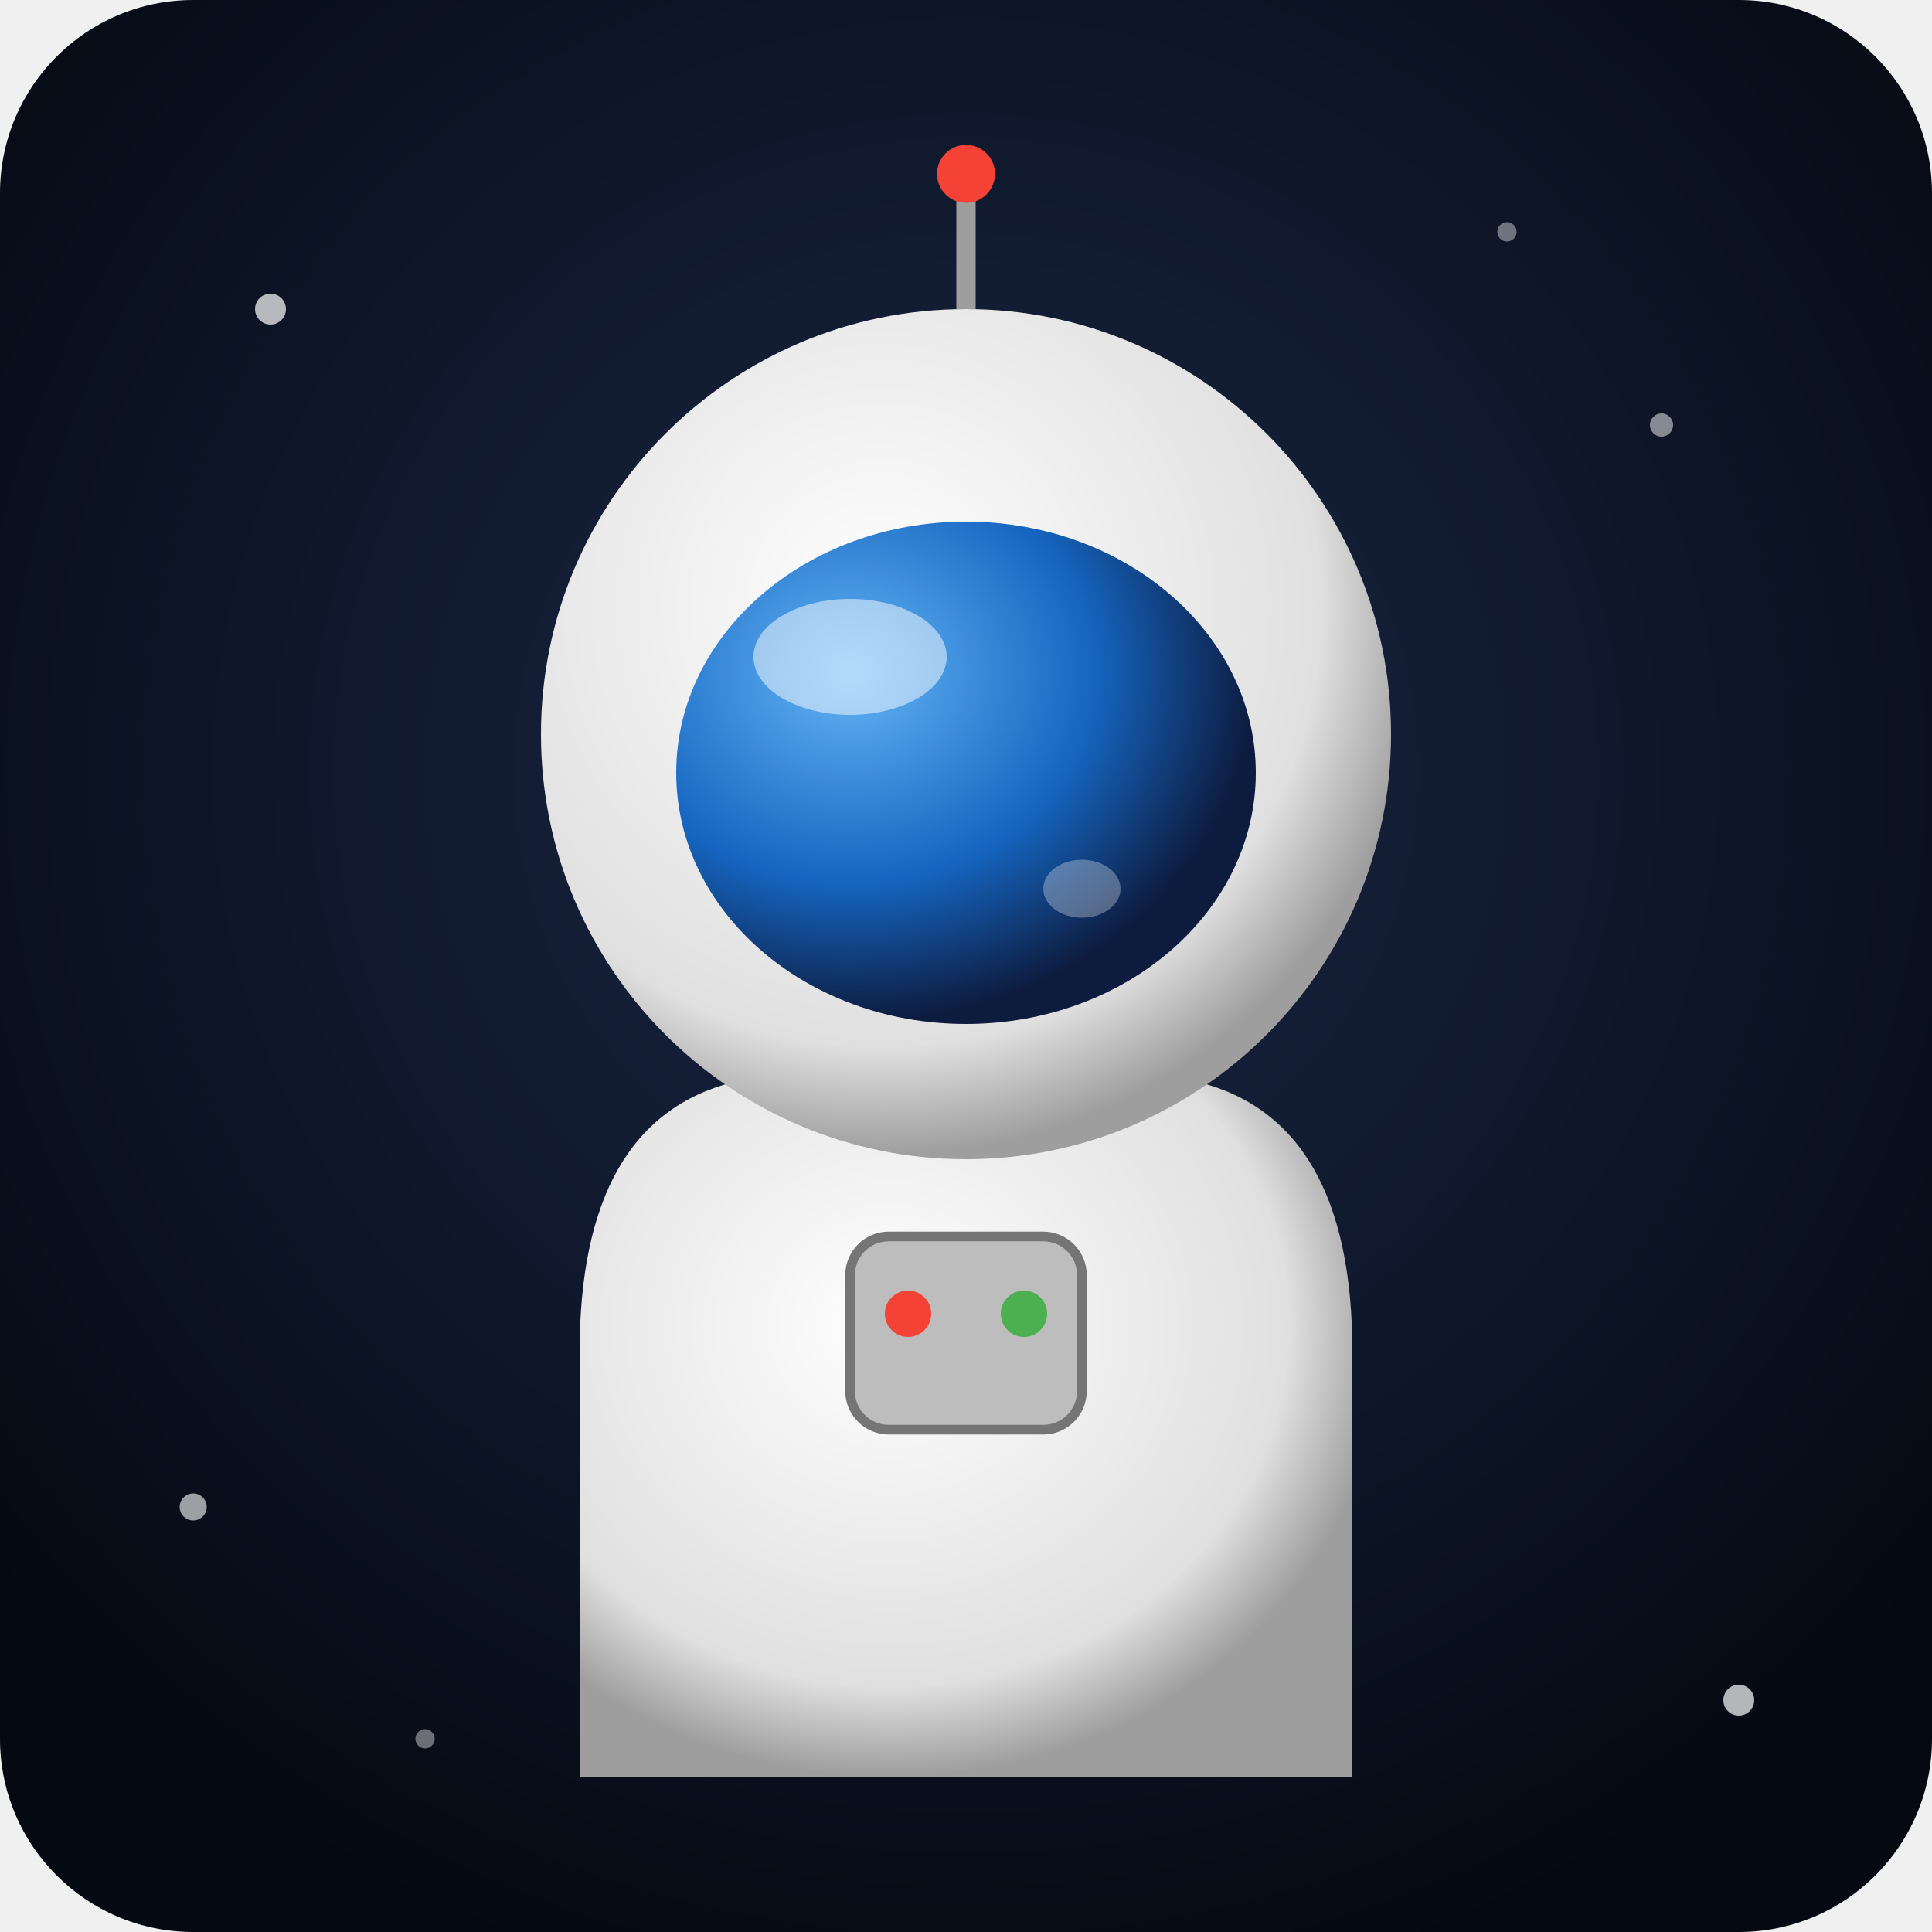
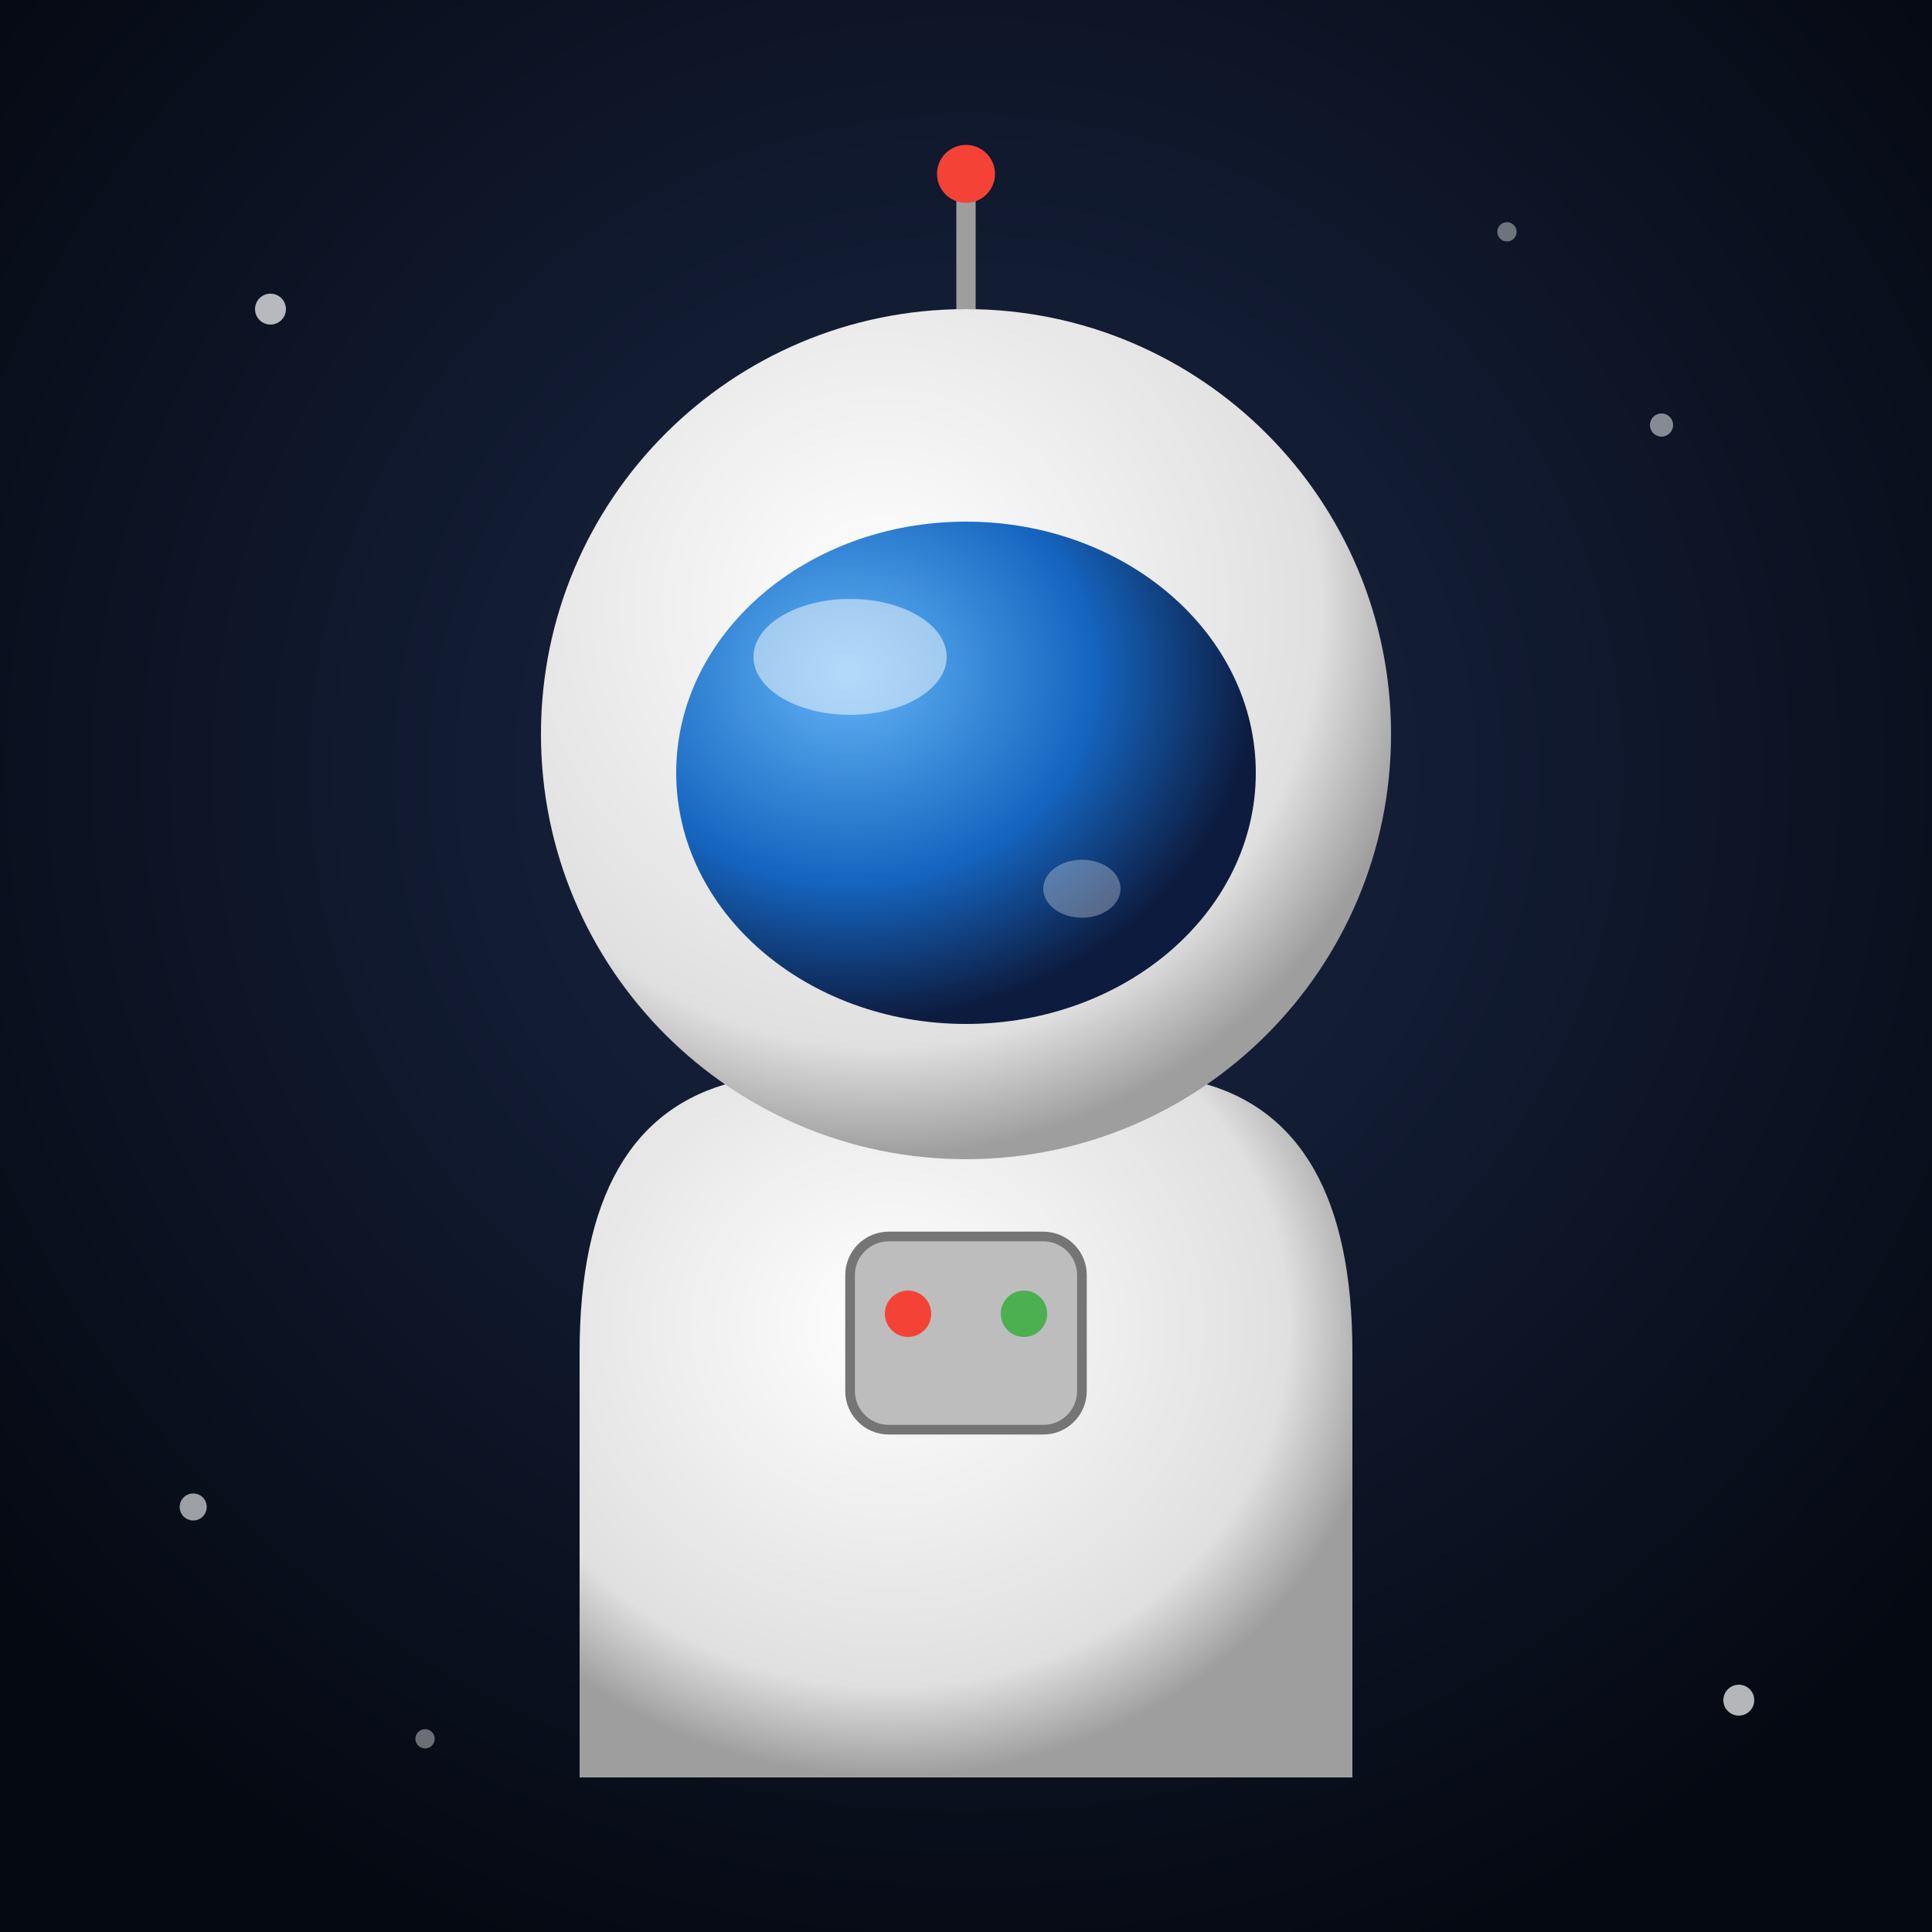
<svg xmlns="http://www.w3.org/2000/svg" viewBox="0 0 100 100">
  <defs>
    <radialGradient id="bg" cx="50%" cy="40%" r="65%">
      <stop offset="0%" stop-color="#1a2847" />
      <stop offset="100%" stop-color="#050912" />
    </radialGradient>
  </defs>
-   <rect width="100" height="100" rx="10" fill="url(#bg)" />
+   <rect width="100" height="100" rx="0" fill="url(#bg)" />
  <circle cx="14" cy="16" r="0.8" fill="white" opacity="0.7" />
  <circle cx="86" cy="22" r="0.6" fill="white" opacity="0.5" />
  <circle cx="10" cy="78" r="0.7" fill="white" opacity="0.6" />
  <circle cx="90" cy="88" r="0.8" fill="white" opacity="0.7" />
  <circle cx="78" cy="12" r="0.5" fill="white" opacity="0.4" />
  <circle cx="22" cy="90" r="0.5" fill="white" opacity="0.4" />
  <defs>
    <radialGradient id="hel" cx="40%" cy="35%" r="65%">
      <stop offset="0%" stop-color="white" />
      <stop offset="80%" stop-color="#e0e0e0" />
      <stop offset="100%" stop-color="#9e9e9e" />
    </radialGradient>
    <radialGradient id="vis" cx="30%" cy="30%" r="70%">
      <stop offset="0%" stop-color="#64b5f6" />
      <stop offset="60%" stop-color="#1565c0" />
      <stop offset="100%" stop-color="#0d1b3e" />
    </radialGradient>
  </defs>
  <path d="M30,70 Q30,58 38,56 L62,56 Q70,58 70,70 L70,92 L30,92 Z" fill="url(#hel)" />
  <rect x="44" y="64" width="12" height="10" rx="2" fill="#bdbdbd" stroke="#757575" stroke-width="0.5" />
  <circle cx="47" cy="68" r="1.2" fill="#f44336" />
  <circle cx="53" cy="68" r="1.2" fill="#4caf50" />
  <circle cx="50" cy="38" r="22" fill="url(#hel)" />
  <ellipse cx="50" cy="40" rx="15" ry="13" fill="url(#vis)" />
  <ellipse cx="44" cy="34" rx="5" ry="3" fill="white" opacity="0.5" />
  <ellipse cx="56" cy="46" rx="2" ry="1.5" fill="white" opacity="0.3" />
  <line x1="50" y1="16" x2="50" y2="10" stroke="#9e9e9e" stroke-width="1" />
  <circle cx="50" cy="9" r="1.5" fill="#f44336" />
</svg>
